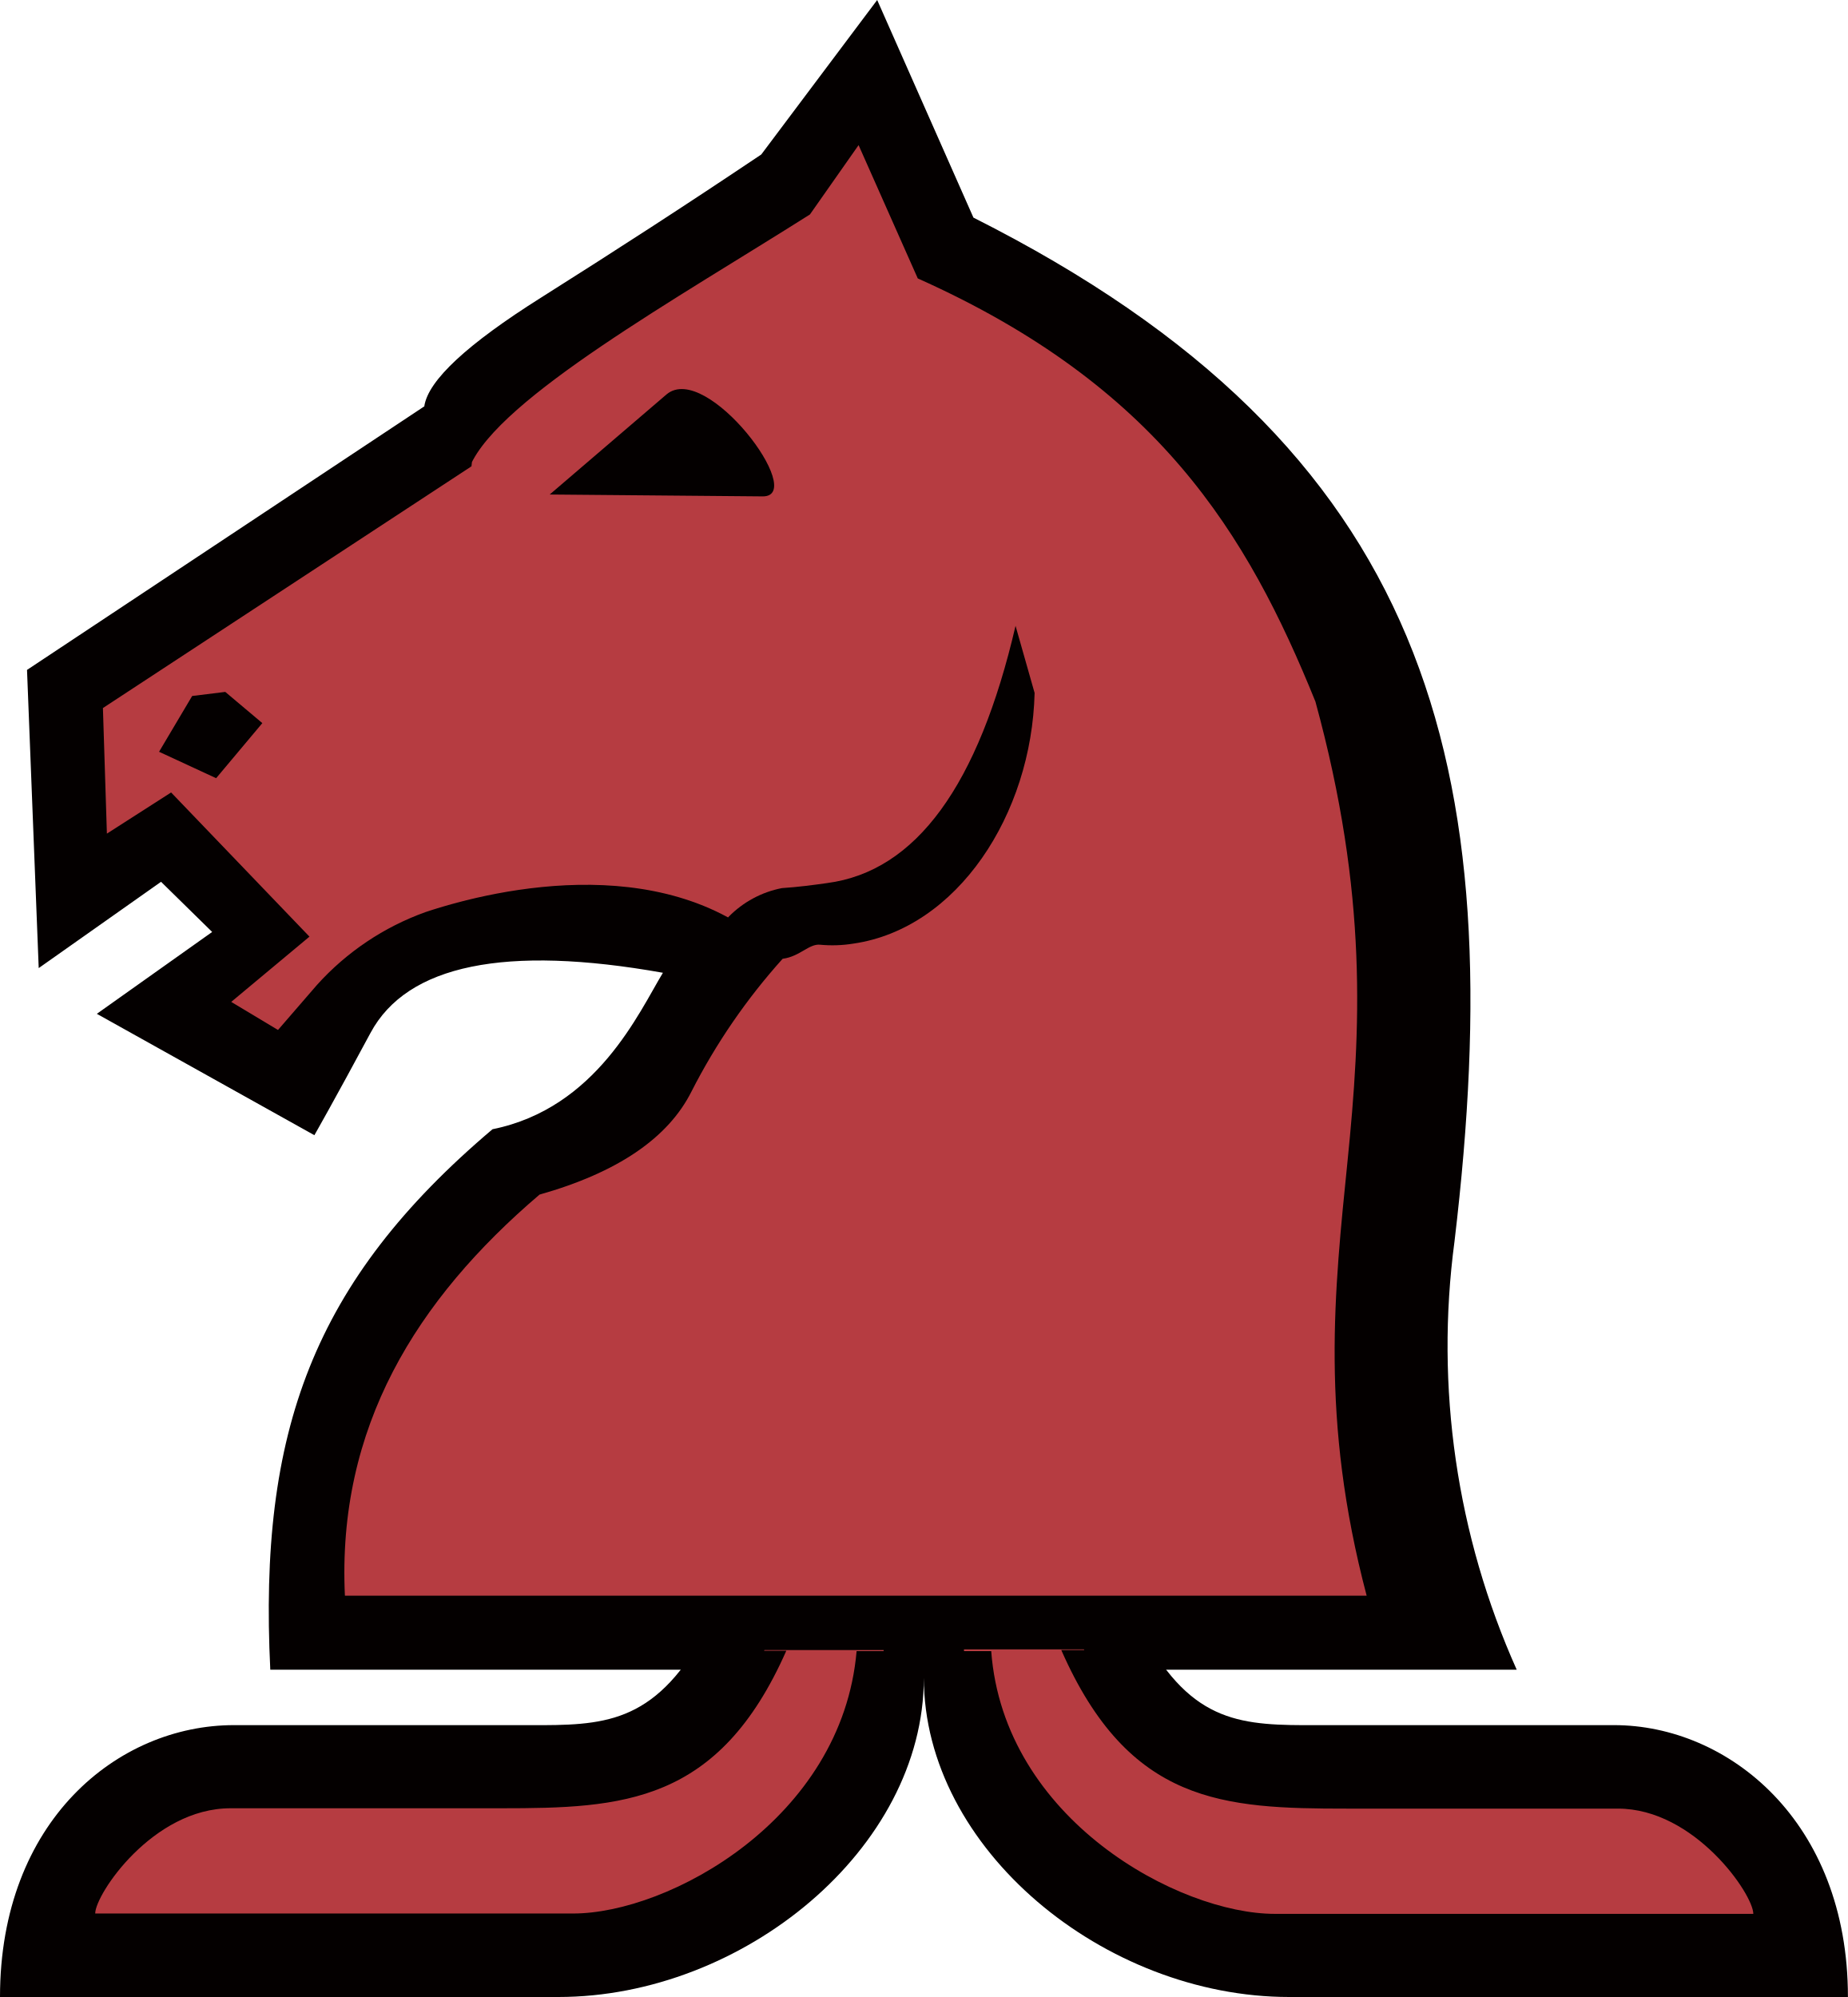
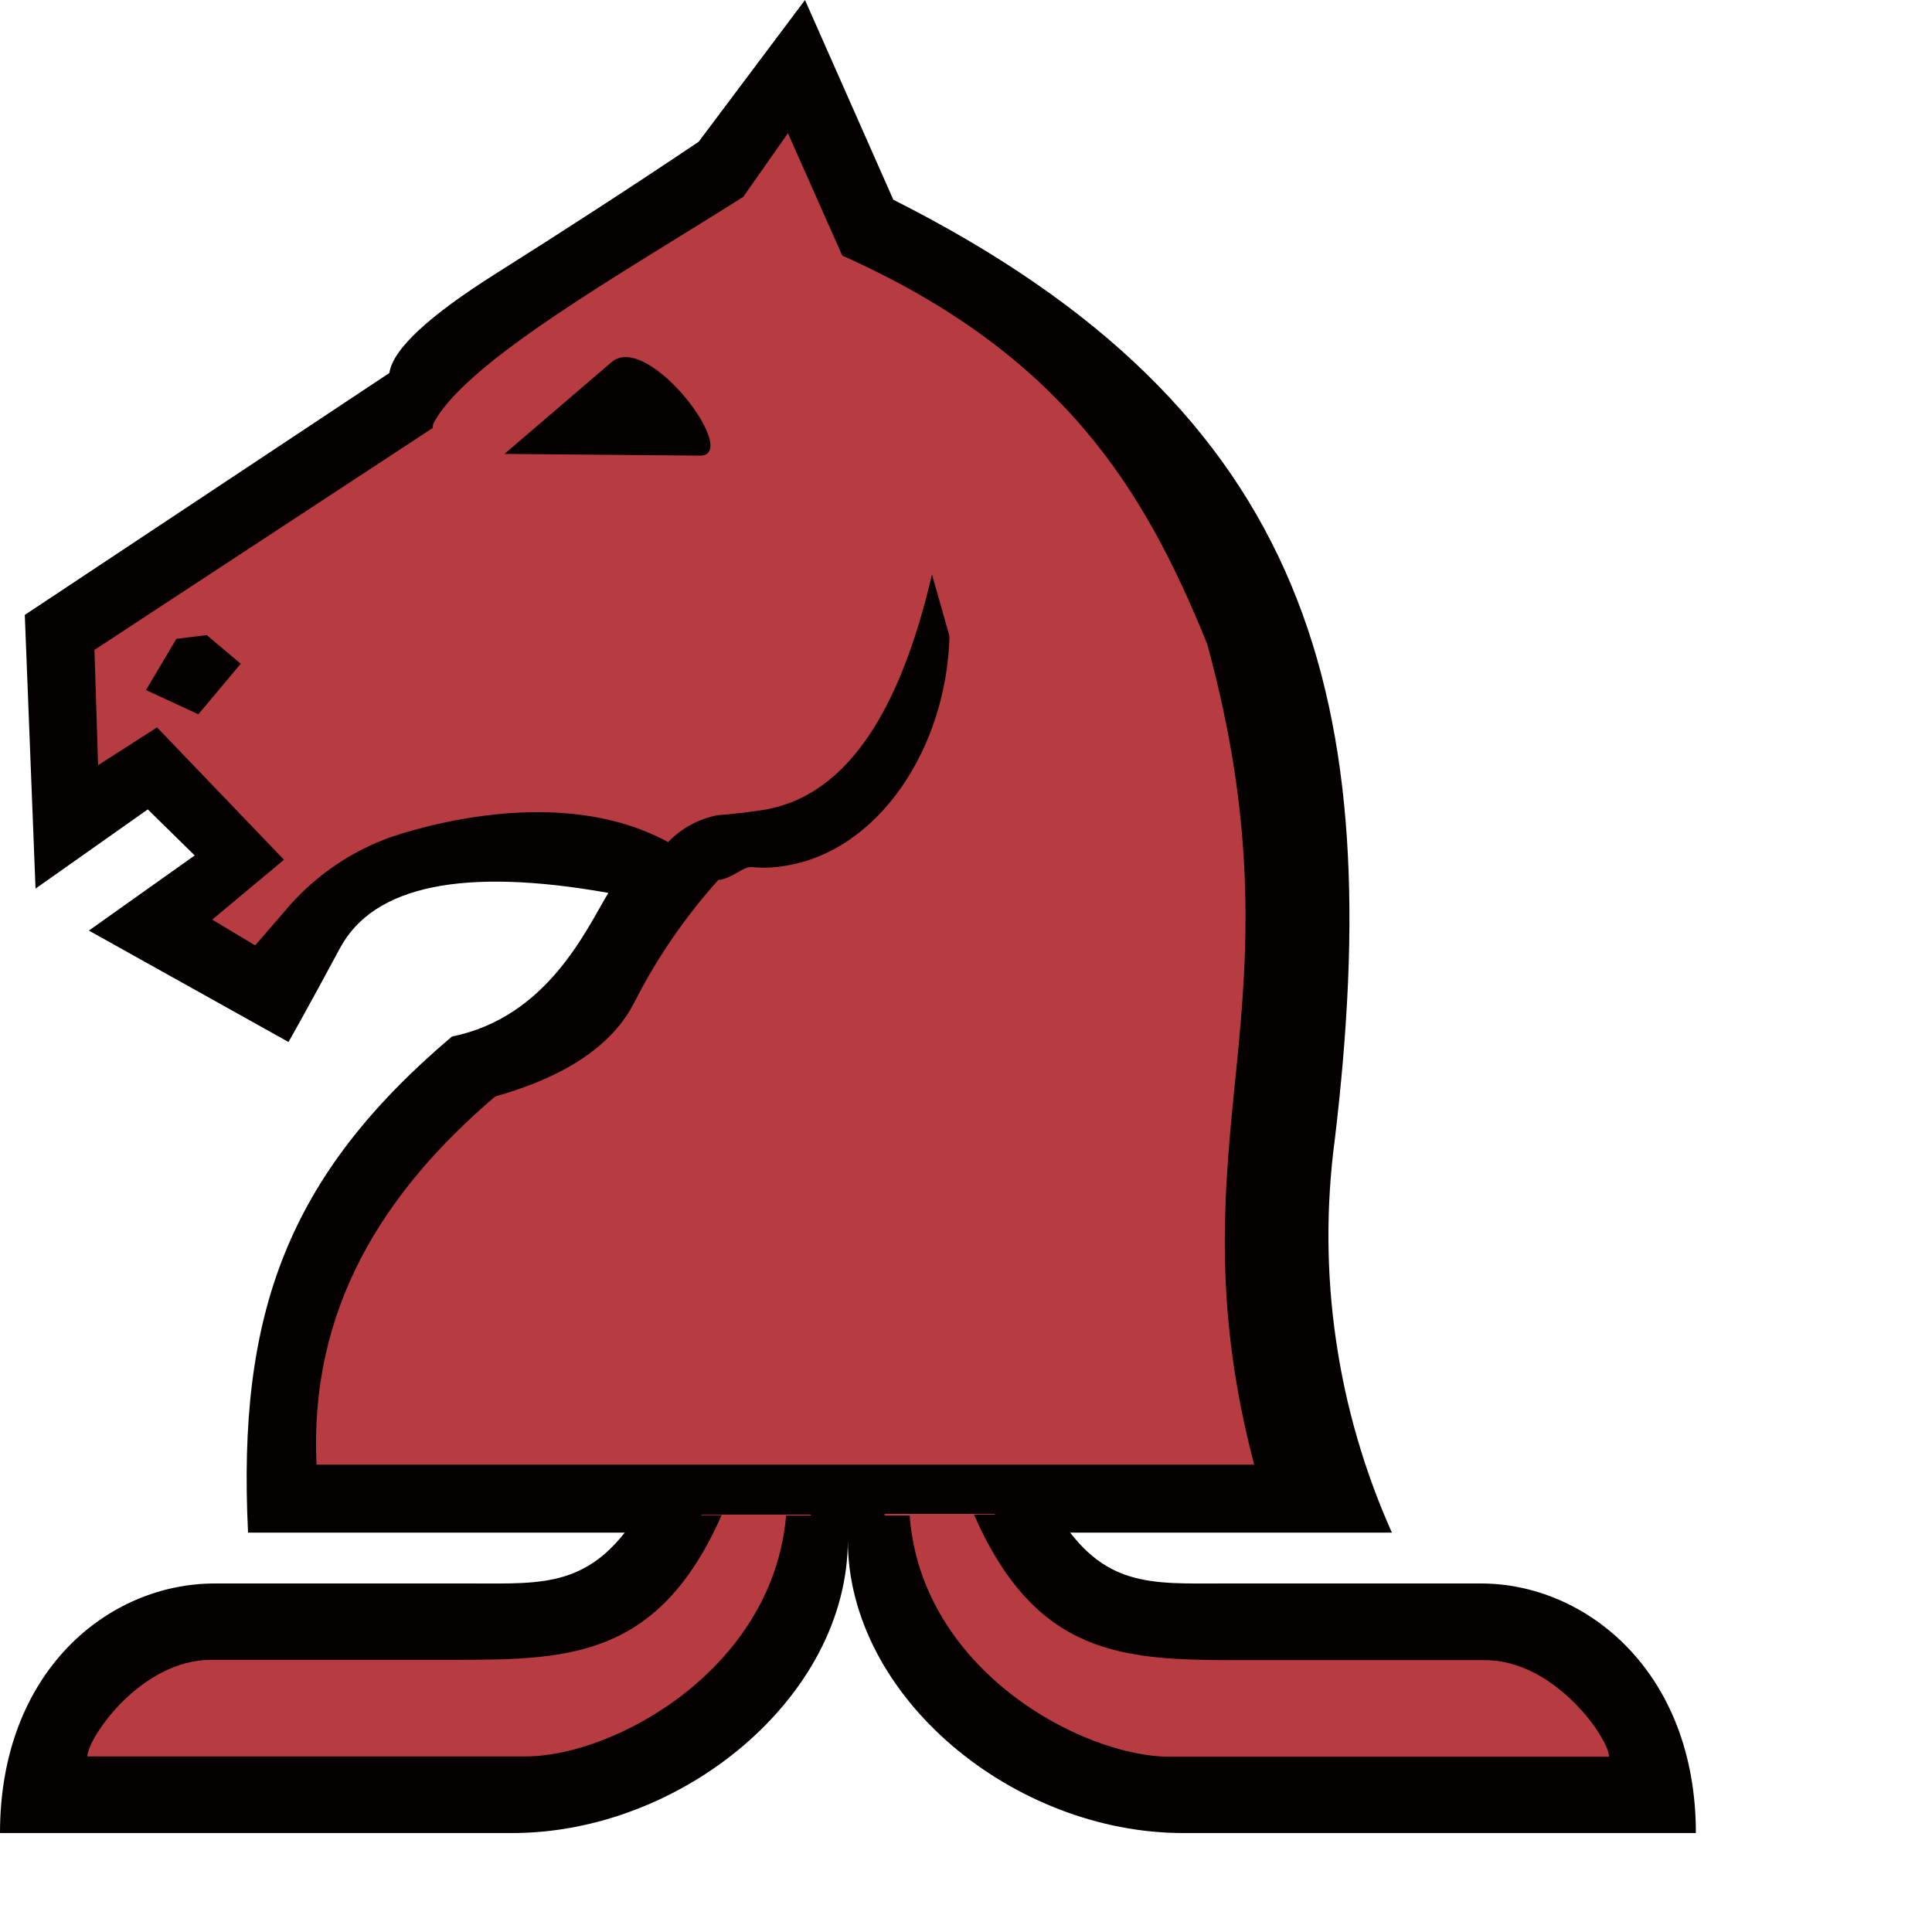
- <svg xmlns="http://www.w3.org/2000/svg" viewBox="0 0 157.98 170.78">
+ <svg xmlns="http://www.w3.org/2000/svg" viewBox="0 0 180 180">
  <defs>
    <style>.cls-1{fill:#b63c41;}.cls-2{fill:#040000;}</style>
  </defs>
-   <g id="图层_2" data-name="图层 2">
-     <g id="图层_1-2" data-name="图层 1">
+   <g id="Layer_2" data-name="Layer 2">
+     <g id="Layer_1-2" data-name="Layer 1">
      <path class="cls-1" d="M28.07,139C27.36,124,32,110.92,43,101.54c7-2,10.2-4.8,12.25-9a43.79,43.79,0,0,1,7-10.75c-9.55-9.91-19.32-2.4-25.75-.25-4.2,1.7-6.65,2.63-8.89,5.31l-3.48,4L18,86.14l7-5.8-11.23-10L8,74,6.55,60,39.24,38.45c2.59-6.07,18.49-15,30.28-22.42L74,9.87l5.27,11.87c21.35,9.56,29.29,22.69,35.37,37.7,4.73,17.23,3.92,29.2,2.86,40.82S115,123.21,119.14,139Z" />
      <path class="cls-2" d="M16.43,59.52l2.83-.35,3.17,2.67-3.95,4.71L13.6,64.29ZM65.22,42.45,47,42.29l10-8.57C60.42,30.88,69.08,42.45,65.22,42.45Zm-25-2.57-3.94-5.15c.34-2.22,3.69-5.31,9.95-9.26s12.52-8,18.86-12.26L75,0l8.23,18.61c39.07,19.68,46,46.68,41.13,87.56a67.73,67.73,0,0,0,5.32,36.62H23.11c-1-20.32,3.61-33.19,19-46.22,8.91-1.8,12.52-10,14.57-13.38-13.46-2.4-21.87-.69-25,5.14s-4.8,8.75-4.8,8.75L8.28,86.7l9.86-7-4.37-4.29L3.31,82.79l-1-25.5,34-22.56s3.38-1.15,4-.38,0,5.53,0,5.53L8.8,60.55l.34,10.74,5.49-3.52L26.46,80.1l-6.69,5.58,4,2.4,3.34-3.86A22.89,22.89,0,0,1,36.38,78c6.17-2.06,21.35-5.49,30.53,4a52.9,52.9,0,0,0-7.78,11.33q-3,6-13,8.83c-10.55,9-17.32,19.9-16.64,34.3h87.36c-4-15.17-2.75-26.07-1.63-37.21S117,76.56,112.47,60c-5.83-14.4-13.46-27-34-36.19l-5.06-11.4-4.16,5.93C58,25.47,42.66,34.05,40.18,39.88Z" />
      <path class="cls-2" d="M62.31,78.39c-.91,1,.88,4.11,4.63,3.6,1.46-.2,2.23-1.29,3.17-1.2a11.19,11.19,0,0,0,2.83-.09c8.92-1.28,15.27-11.06,15.52-21.44l-1.63-5.74c-3.17,13.63-8.49,21-16.12,22-1.2.17-2.49.34-3.86.43A8.72,8.72,0,0,0,62.31,78.39Z" />
      <path class="cls-1" d="M65.36,141.11a10.34,10.34,0,0,0-.3,1C60,153.5,53.25,154.08,42.8,154.08H19.66c-7.69,0-13.82,8.06-13.82,11.25v2.25H49c9.21,0,26.44-9,26.55-26.34v-.13Z" />
      <path class="cls-1" d="M138.28,153.9H115.14c-10.78,0-17.19-.58-22.27-12.13-.05-.24-.12-.48-.19-.72H82.42c.19,17.18,17.57,26.54,26.54,26.54h43.11V165.3C152.07,162.18,145.83,153.9,138.28,153.9Z" />
      <path class="cls-2" d="M138,147.53H113.86c-6.65,0-11.08.39-15.31-6.42H90.74c5.79,13.17,13.84,13.56,24.45,13.56h23.15c6.55,0,11.57,7.33,11.57,9l-40.92,0c-8.19,0-23.17-8.07-24.24-22.47H73.24C72,155.58,57.17,163.64,49,163.64H8.14c0-1.64,4.92-9,11.57-9H42.83c10.4,0,18.62-.38,24.4-13.47H59.35c-4.32,6.74-8.74,6.36-15.27,6.36H20c-9.93,0-20,8.2-20,23.25H47.74c15.74,0,31.25-12.63,31.25-27.3,0,14.62,15.43,27.3,31.24,27.3H158C158,155.73,147.75,147.53,138,147.53Z" />
    </g>
  </g>
</svg>
